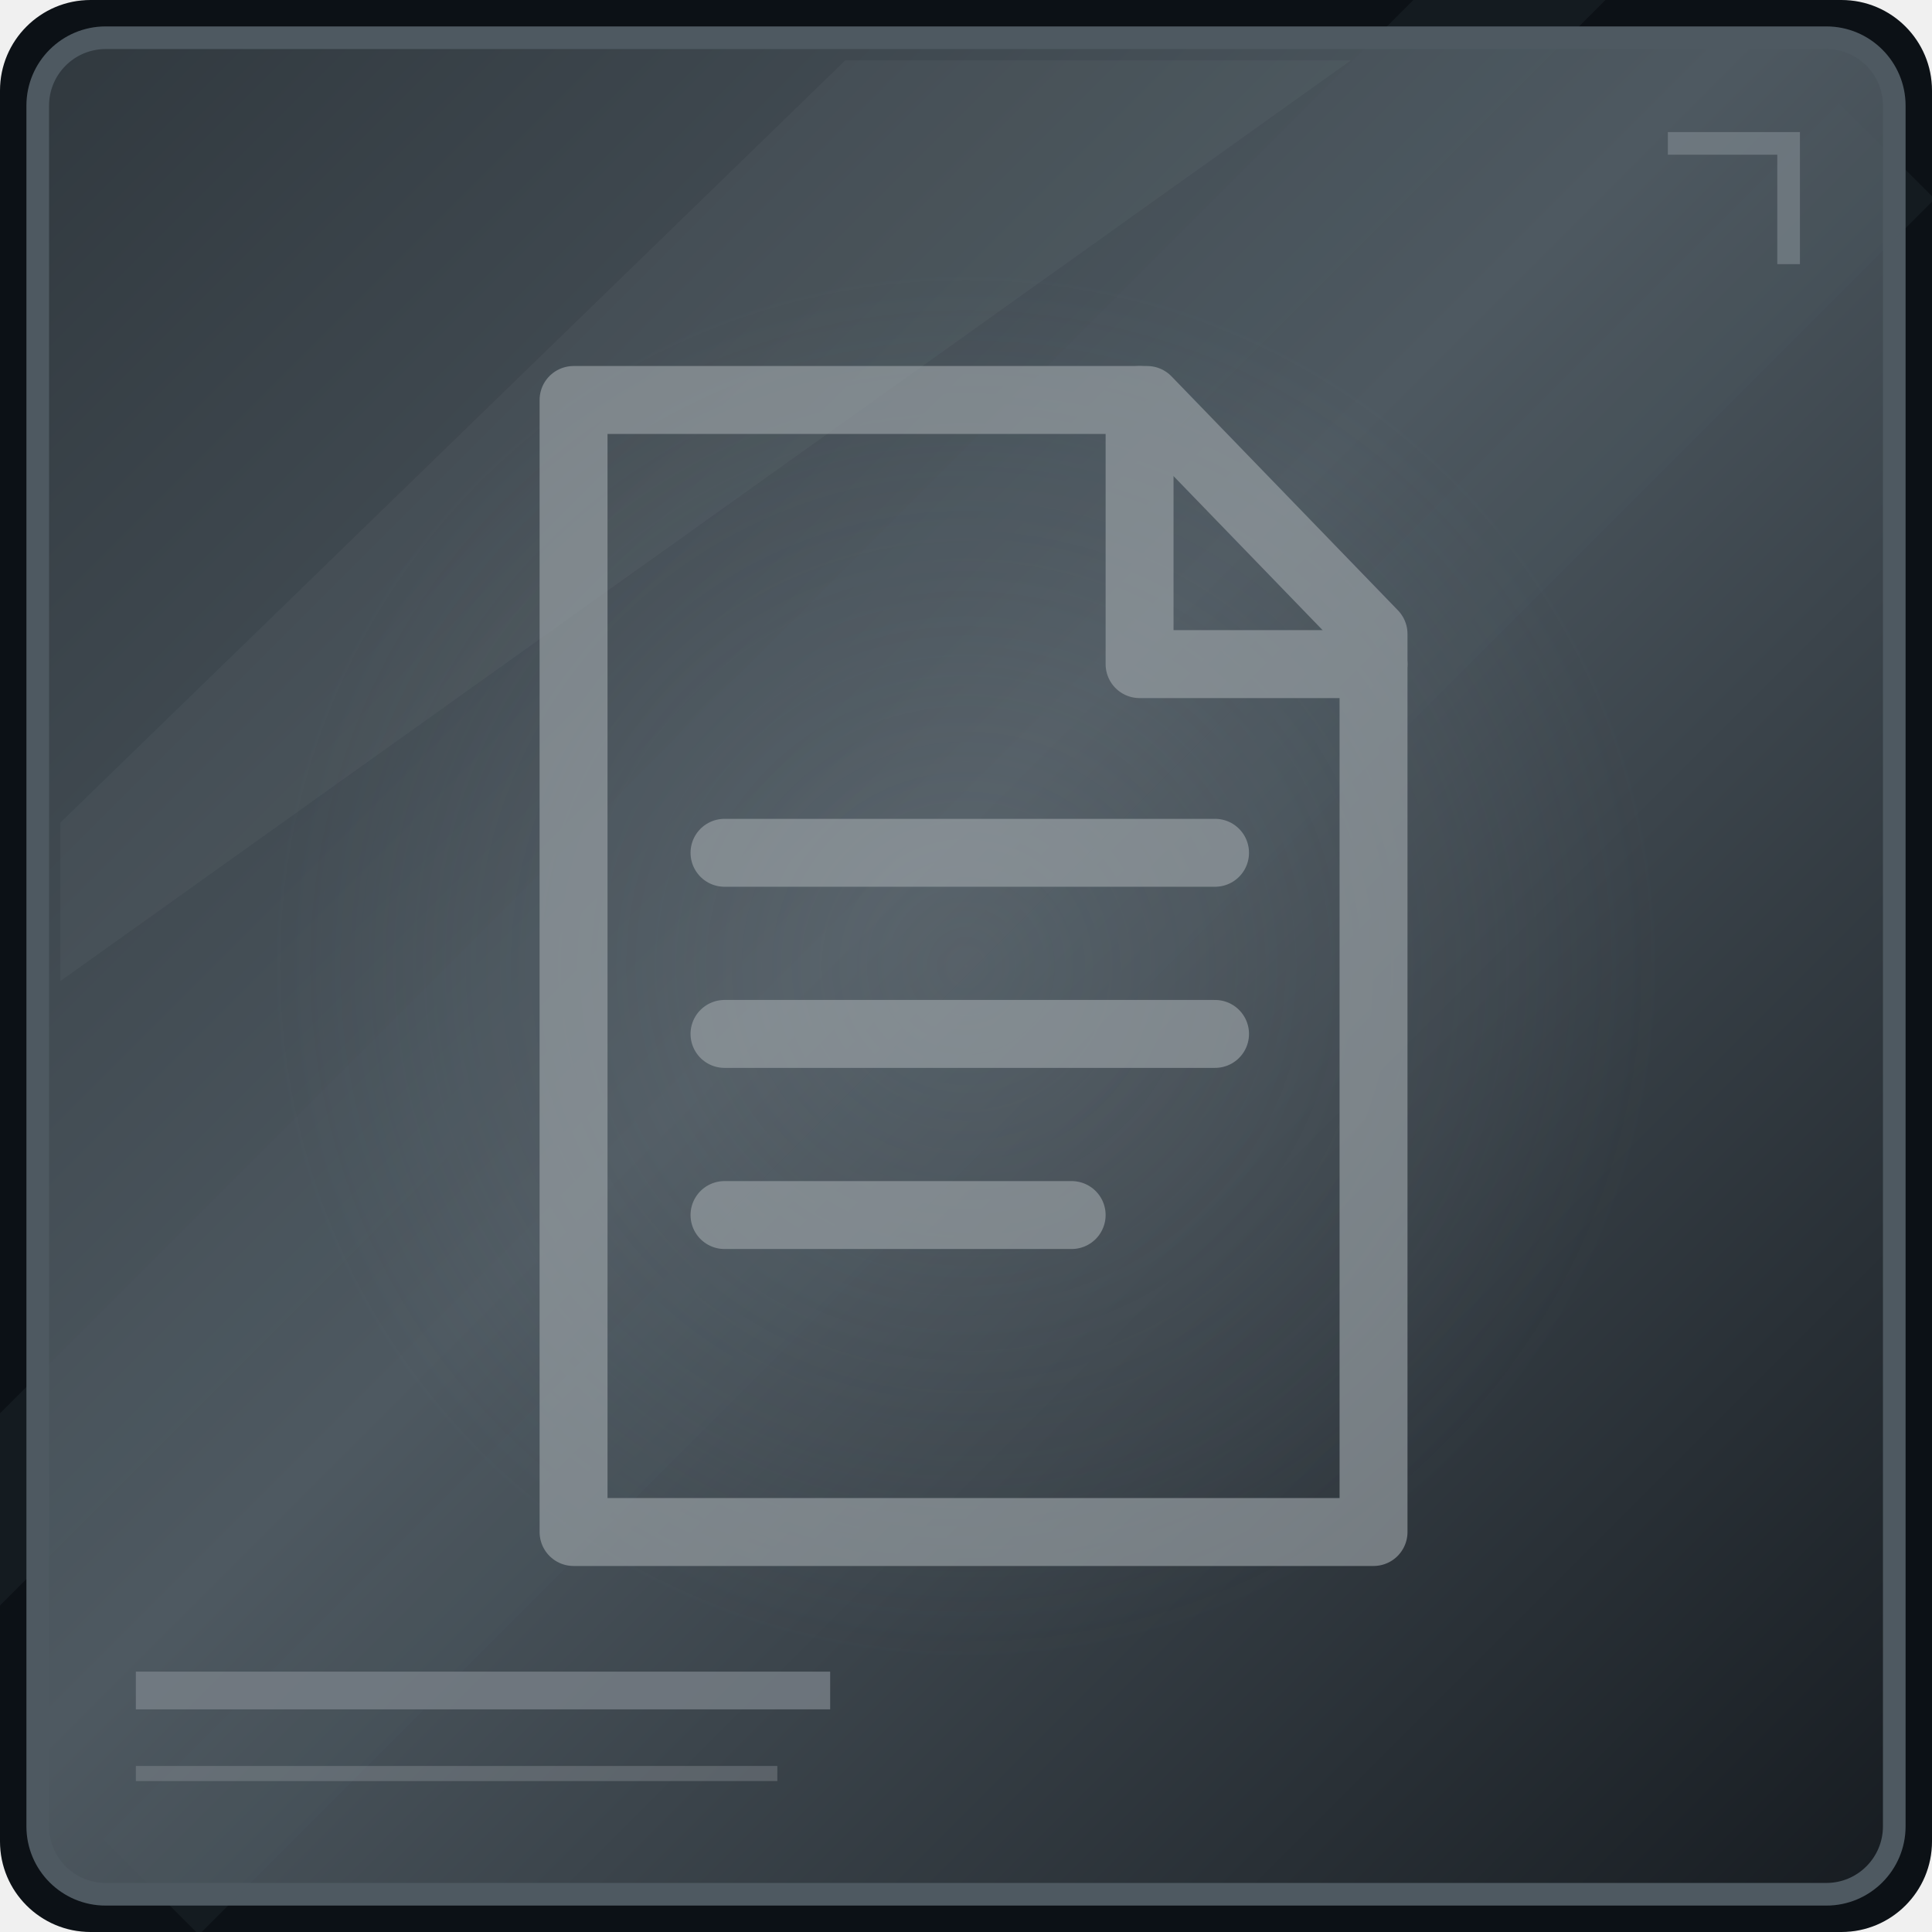
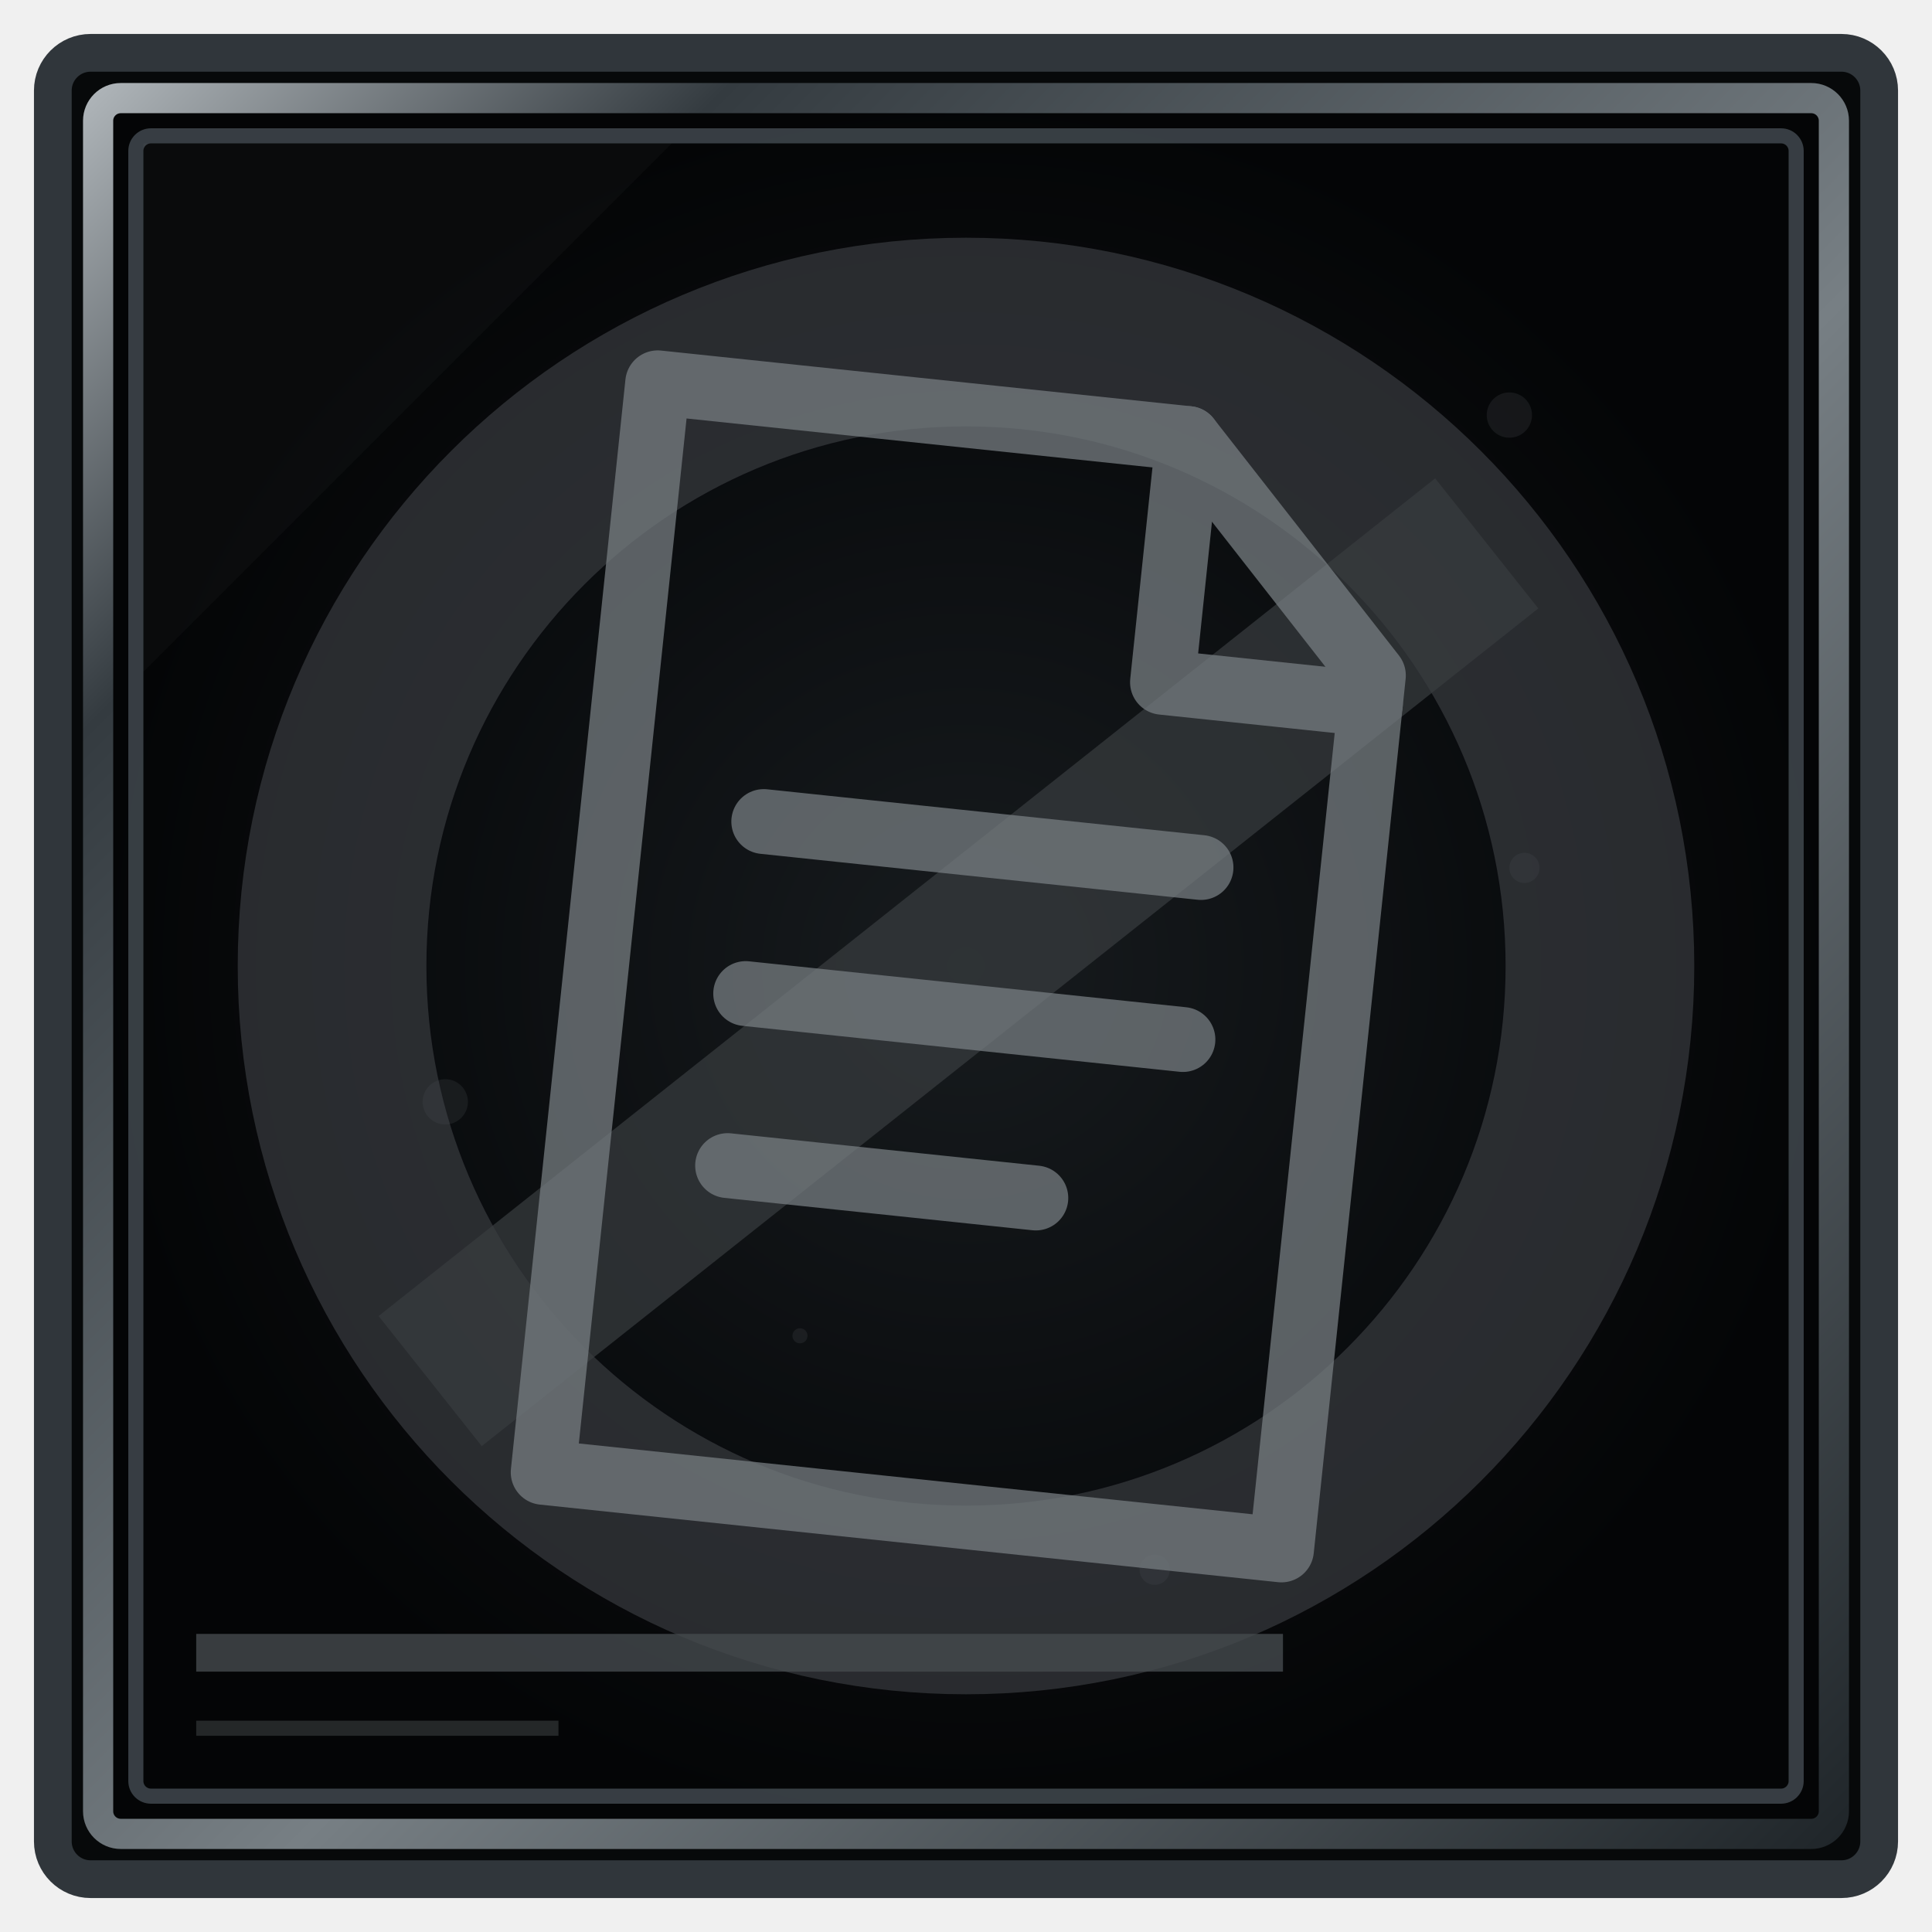
<svg xmlns="http://www.w3.org/2000/svg" width="256" height="256" viewBox="0 0 256 256">
  <defs>
-     <linearGradient id="bg19" x1="0" y1="0" x2="1" y2="1">
-       <stop stop-color="#30383e" />
-       <stop offset=".46" stop-color="#4e5961" />
-       <stop offset="1" stop-color="#161b20" />
+     <filter id="gold19" x="-45%" y="-45%" width="190%" height="190%">
+       <feGaussianBlur stdDeviation="6" result="b" />
+       <feColorMatrix in="b" type="matrix" values="1 0 0 0 .77  0 1 0 0 .48  0 0 1 0 .10  0 0 0 0 0" />
+     </filter>
+     <linearGradient id="steel19" x1="0" y1="0" x2="1" y2="1">
+       <stop stop-color="#aeb4b8" />
+       <stop offset=".18" stop-color="#343b40" />
+       <stop offset=".56" stop-color="#777f84" />
+       <stop offset="1" stop-color="#20262a" />
    </linearGradient>
-     <radialGradient id="glow19">
-       <stop stop-color="#7b848b" stop-opacity=".55" />
-       <stop offset="1" stop-color="#7b848b" stop-opacity="0" />
+     <radialGradient id="v19">
+       <stop stop-color="#171b1e" />
+       <stop offset=".68" stop-color="#090b0d" />
+       <stop offset="1" stop-color="#040506" />
    </radialGradient>
  </defs>
-   <rect width="256" height="256" rx="12" fill="#0c1116" />
-   <rect x="5" y="5" width="246" height="246" rx="9" fill="url(#bg19)" stroke="#4e5961" stroke-width="3" />
-   <path d="M8 109 112 8h67L8 130Z" fill="#9ba2a7" opacity=".07" />
-   <circle cx="128" cy="128" r="92" fill="url(#glow19)" opacity=".48" />
-   <path d="M-10 210 210-10M20 250 250 20" stroke="#4e5961" stroke-width="18" opacity=".13" />
-   <g fill="none" stroke="#9ba2a7" stroke-width="9" stroke-linecap="round" stroke-linejoin="round" opacity=".66">
-     <path d="M76 53h76l30 31v119H76Z" />
-     <path d="M151 53v35h31M96 113h65M96 137h65M96 161h46" />
+   <rect x="8" y="8" width="240" height="240" rx="5" fill="none" stroke="#30363b" stroke-width="6" filter="url(#gold19)" opacity="0" />
+   <rect x="7" y="7" width="242" height="242" rx="5" fill="#07090a" stroke="#30363b" stroke-width="5" />
+   <rect x="13" y="13" width="230" height="230" rx="3" fill="url(#v19)" stroke="url(#steel19)" stroke-width="4" />
+   <rect x="18" y="18" width="220" height="220" rx="2" fill="none" stroke="#485057" stroke-width="2" opacity=".75" />
+   <path d="M19 19h70L19 89Z" fill="#ffffff" opacity=".025" />
+   <circle cx="128" cy="128" r="84" fill="none" stroke="#373b3e" stroke-width="25" opacity=".7" />
+   <path d="M57 183 197 72" stroke="#373b3e" stroke-width="22" opacity=".72" />
+   <circle cx="202" cy="115" r="2" fill="#454b50" opacity=".24" />
+   <circle cx="59" cy="146" r="3" fill="#454b50" opacity=".24" />
+   <circle cx="106" cy="177" r="1" fill="#454b50" opacity=".24" />
+   <circle cx="153" cy="208" r="2" fill="#454b50" opacity=".24" />
+   <circle cx="200" cy="55" r="3" fill="#454b50" opacity=".24" />
+   <g transform="translate(5.76 5.76) scale(0.955) rotate(6 128 128)" fill="none" stroke="#777d82" stroke-width="9" stroke-linecap="round" stroke-linejoin="round" opacity=".74">
+     <path d="M77 52h74l29 30v122H77Z" />
+     <path d="M151 52v34h29M98 111h61M98 135h61M98 159h43" />
  </g>
-   <path d="M18 224h92" stroke="#7b848b" stroke-width="5" opacity=".76" />
-   <path d="M18 235h85" stroke="#9ba2a7" stroke-width="2" opacity=".34" />
-   <path d="M221 19h16v16" fill="none" stroke="#7b848b" stroke-width="3" opacity=".7" />
+   <path d="M26 219h144" stroke="#454a4e" stroke-width="5" opacity=".8" />
+   <path d="M26 229h48" stroke="#777d82" stroke-width="2" opacity=".28" />
</svg>
